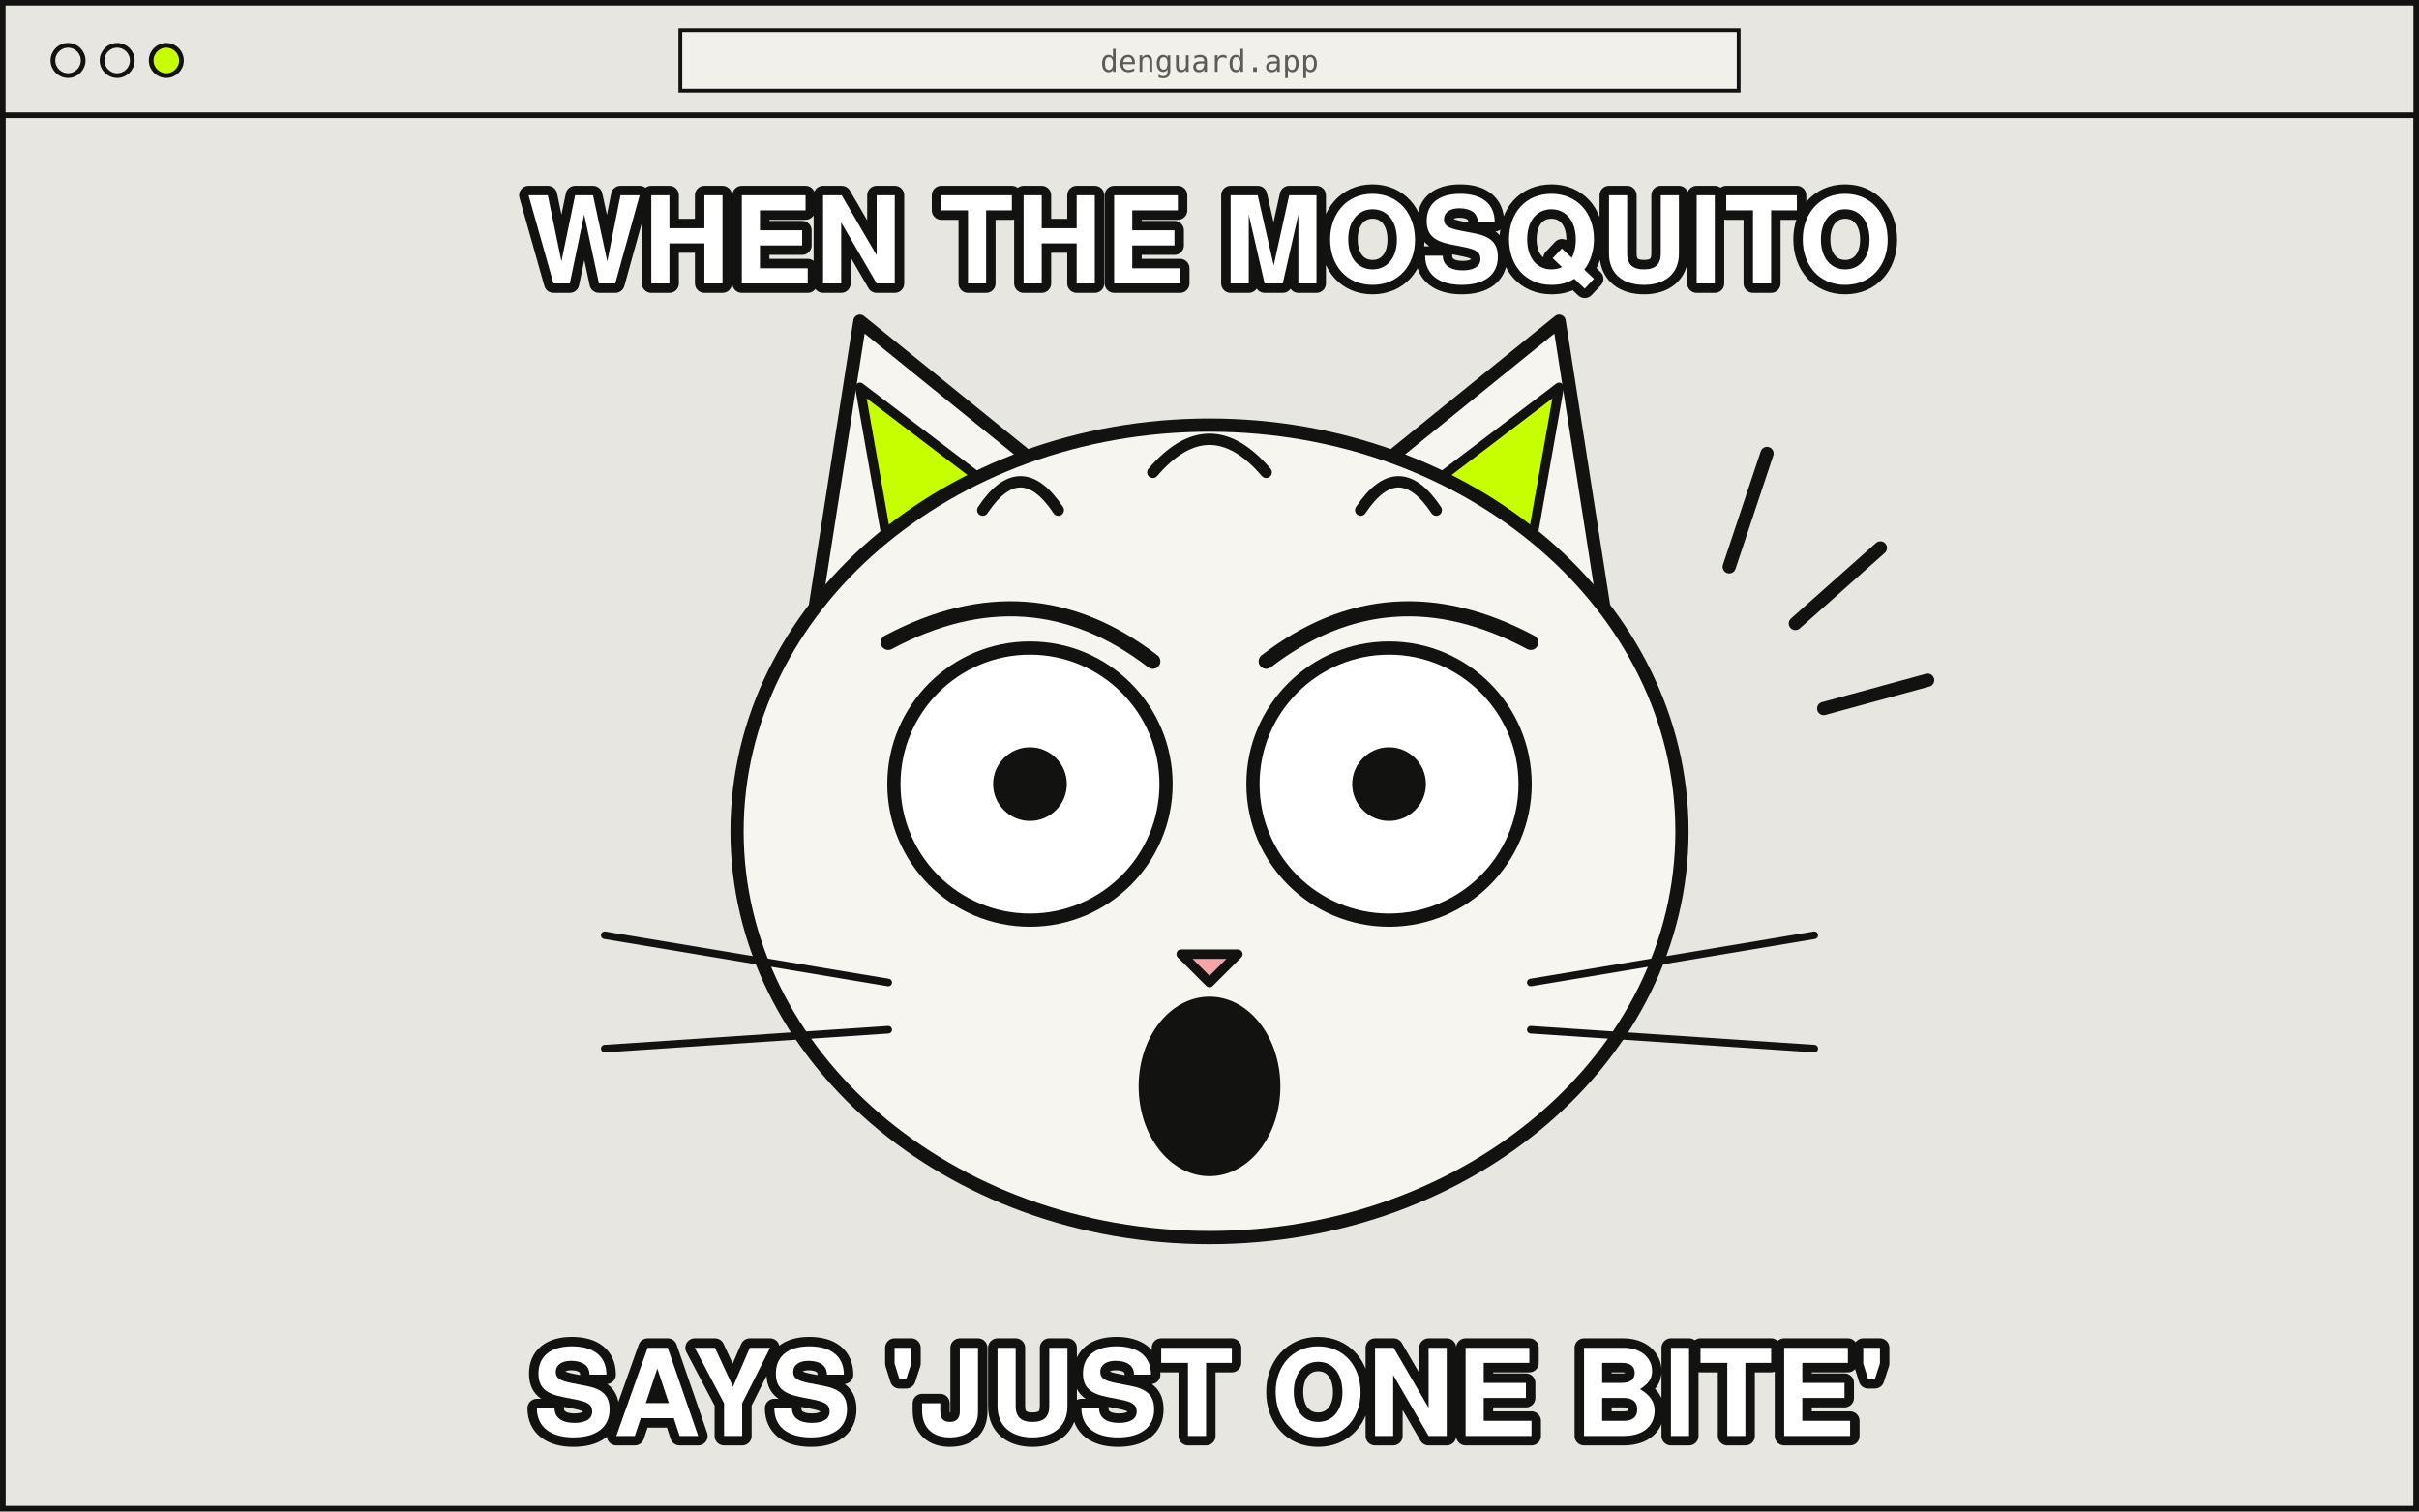
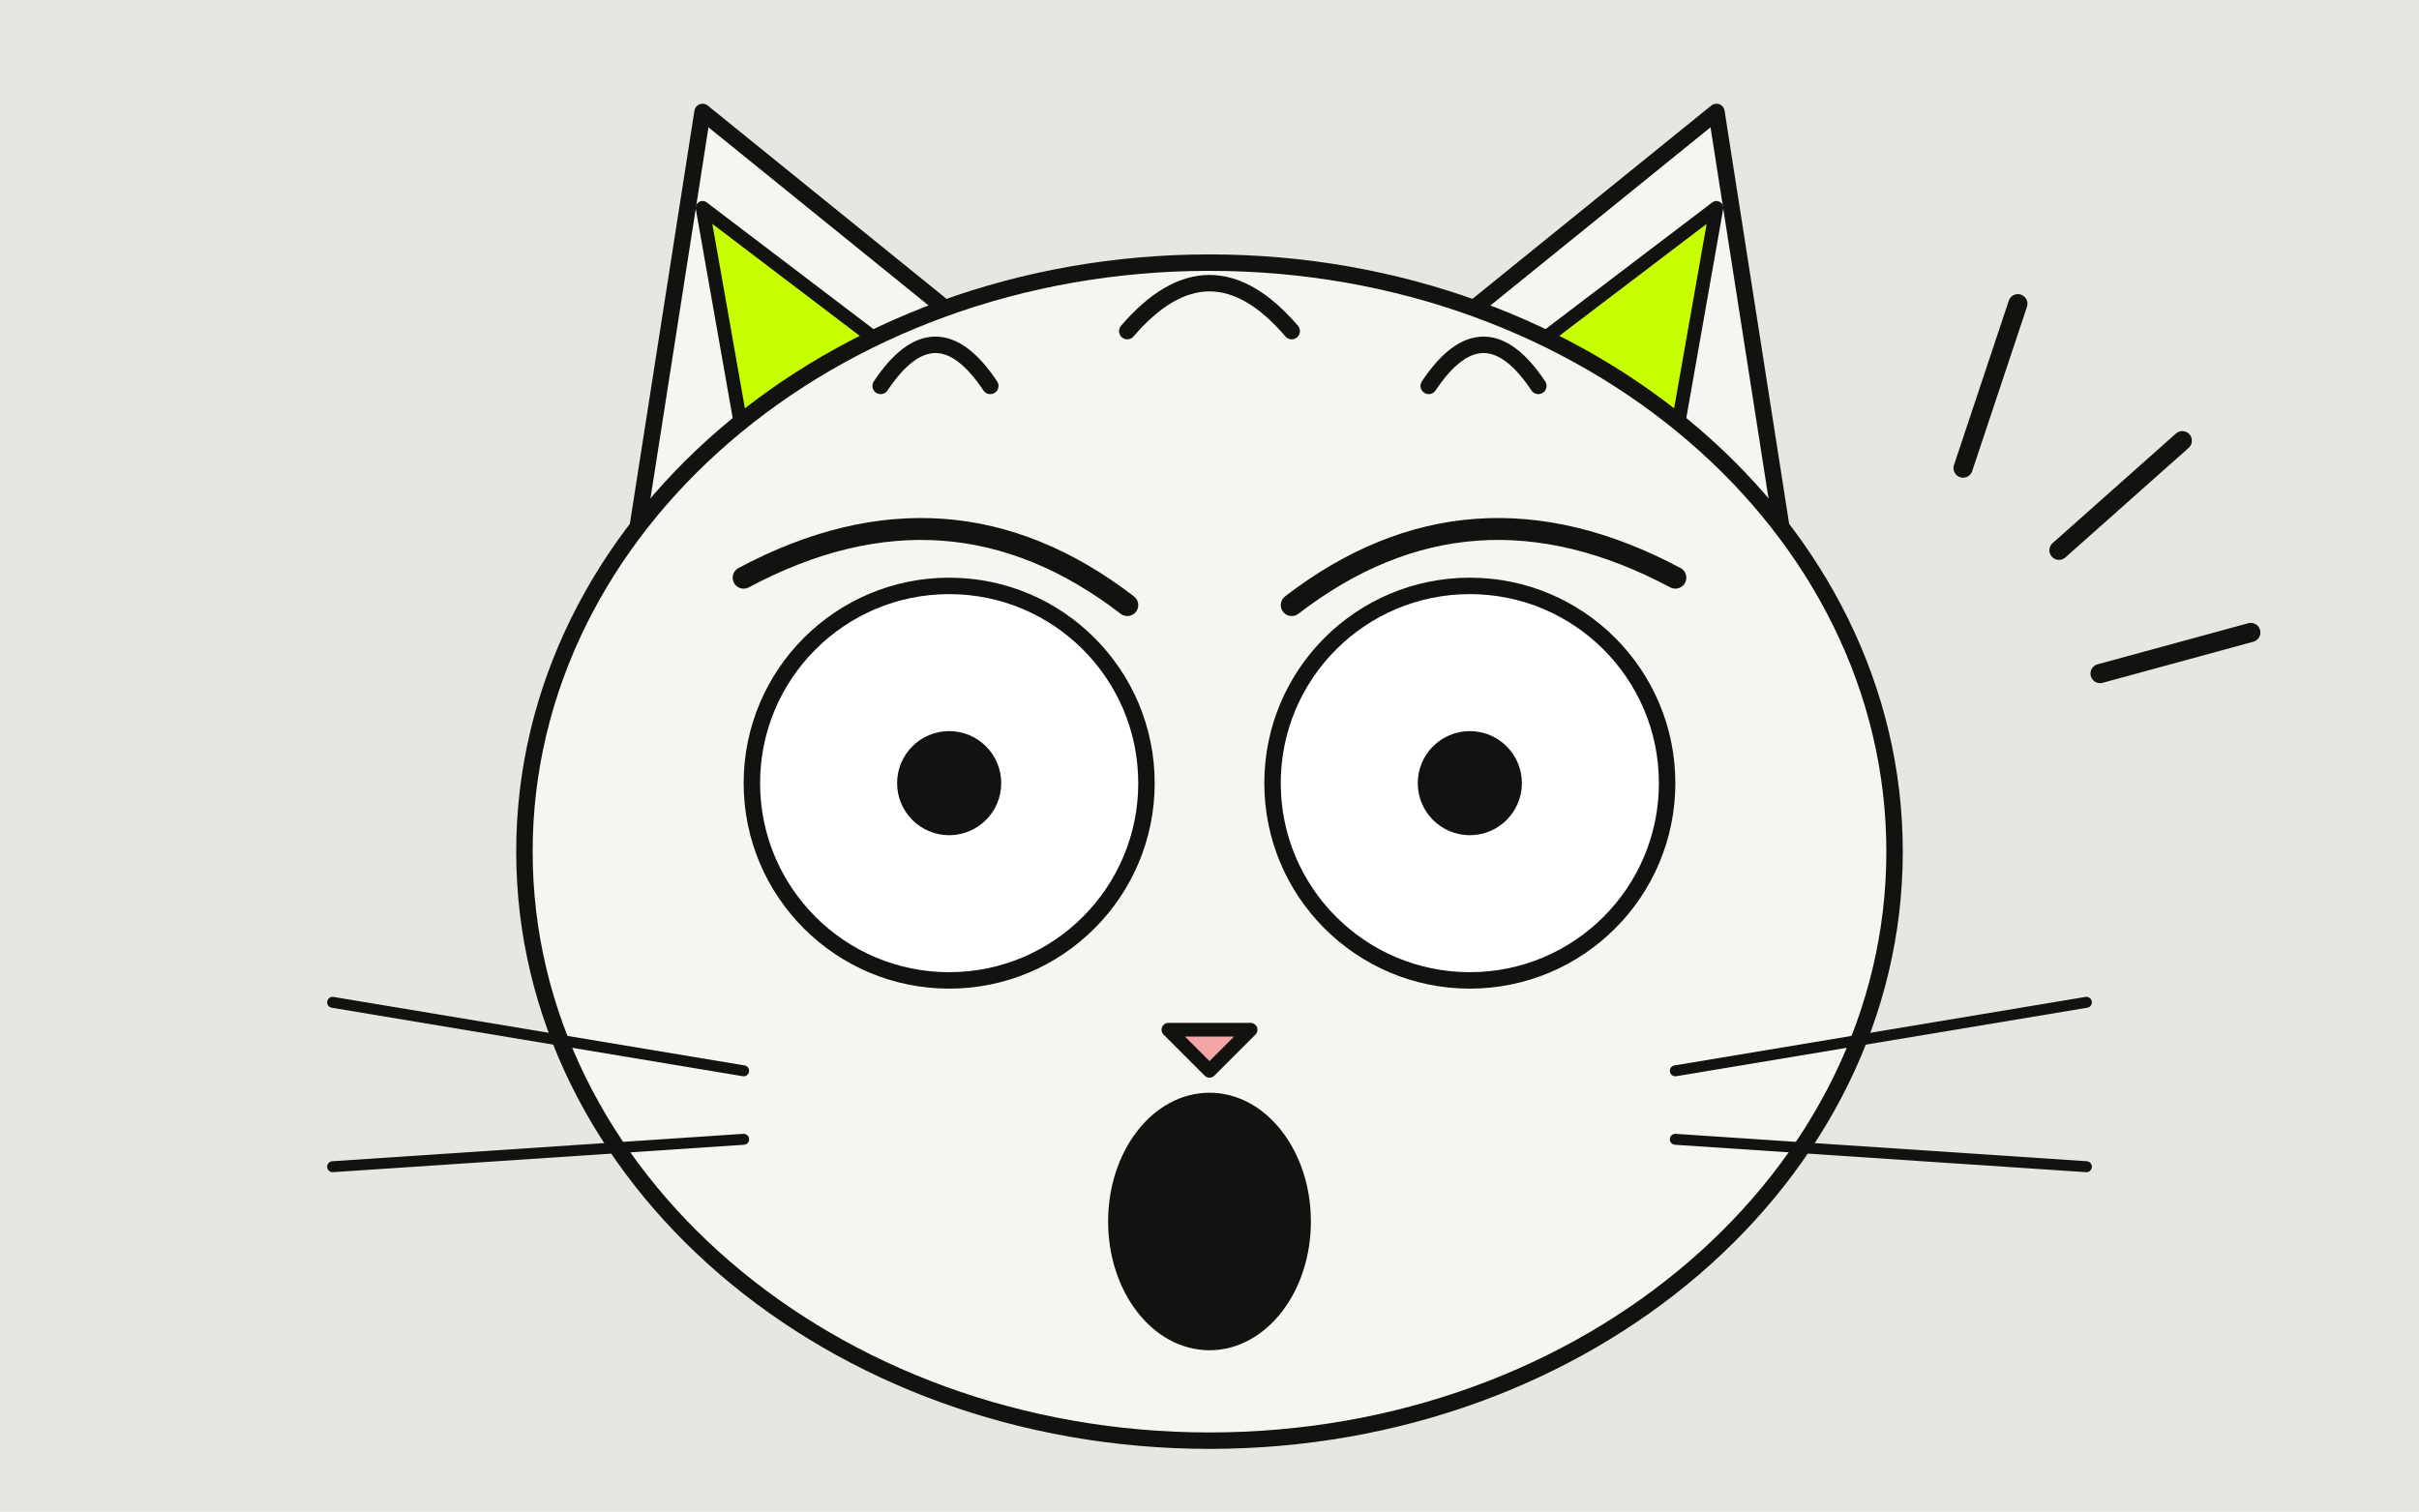
<svg xmlns="http://www.w3.org/2000/svg" viewBox="0 0 1280 800" width="1280" height="800">
-   <rect x="1.5" y="1.5" width="1277" height="797" fill="#E7E6E0" stroke="#121211" stroke-width="3" />
-   <rect x="3" y="3" width="1274" height="58" fill="#E7E6E0" />
-   <line x1="0" y1="61" x2="1280" y2="61" stroke="#121211" stroke-width="3" />
-   <circle cx="36" cy="32" r="8" fill="none" stroke="#121211" stroke-width="2.5" />
-   <circle cx="62" cy="32" r="8" fill="none" stroke="#121211" stroke-width="2.5" />
-   <circle cx="88" cy="32" r="8" fill="#C8FF00" stroke="#121211" stroke-width="2.5" />
-   <rect x="360" y="16" width="560" height="32" fill="#F1F0EB" stroke="#121211" stroke-width="2" />
-   <text x="640" y="38" text-anchor="middle" font-family="Menlo, Consolas, monospace" font-size="16" fill="#5E5C56">denguard.app</text>
-   <g stroke="#121211" stroke-width="7" stroke-linecap="round" stroke-linejoin="round" transform="translate(0 0)">
+   <rect width="1280" height="800" fill="#E7E6E0" />
+   <g stroke="#121211" stroke-width="6" stroke-linecap="round" stroke-linejoin="round" transform="translate(640 400) scale(1.45) translate(-640 -405)">
    <path d="M430 330 L455 170 L560 255 Z" fill="#F7F5EF" />
    <path d="M455 205 L470 290 L530 262 Z" fill="#C8FF00" stroke-width="5" />
    <path d="M850 330 L825 170 L720 255 Z" fill="#F7F5EF" />
    <path d="M825 205 L810 290 L750 262 Z" fill="#C8FF00" stroke-width="5" />
    <ellipse cx="640" cy="440" rx="250" ry="215" fill="#F7F5EF" />
    <path d="M520 270 q20 -30 40 0 M610 250 q30 -35 60 0 M720 270 q20 -30 40 0" fill="none" stroke-width="6" />
    <circle cx="545" cy="415" r="72" fill="#FFFFFF" />
    <circle cx="735" cy="415" r="72" fill="#FFFFFF" />
    <circle cx="545" cy="415" r="16" fill="#121211" />
    <circle cx="735" cy="415" r="16" fill="#121211" />
    <path d="M470 340 q75 -40 140 10 M670 350 q65 -50 140 -10" fill="none" stroke-width="8" />
    <path d="M625 505 l15 15 l15 -15 z" fill="#F4A6A6" stroke-width="5" />
    <ellipse cx="640" cy="575" rx="34" ry="44" fill="#121211" />
    <path d="M470 520 l-150 -25 M470 545 l-150 10 M810 520 l150 -25 M810 545 l150 10" stroke-width="4" />
    <path d="M915 300 l20 -60 M950 330 l45 -40 M965 375 l55 -15" stroke-width="7" />
  </g>
-   <text x="640" y="150" text-anchor="middle" font-family="Impact, 'Anton', 'Arial Black', 'Helvetica Neue', sans-serif" font-weight="900" font-size="64" letter-spacing="1" fill="#FFFFFF" stroke="#121211" stroke-width="10" stroke-linejoin="round" paint-order="stroke">WHEN THE MOSQUITO</text>
-   <text x="640" y="760" text-anchor="middle" font-family="Impact, 'Anton', 'Arial Black', 'Helvetica Neue', sans-serif" font-weight="900" font-size="64" letter-spacing="1" fill="#FFFFFF" stroke="#121211" stroke-width="10" stroke-linejoin="round" paint-order="stroke">SAYS 'JUST ONE BITE'</text>
</svg>
